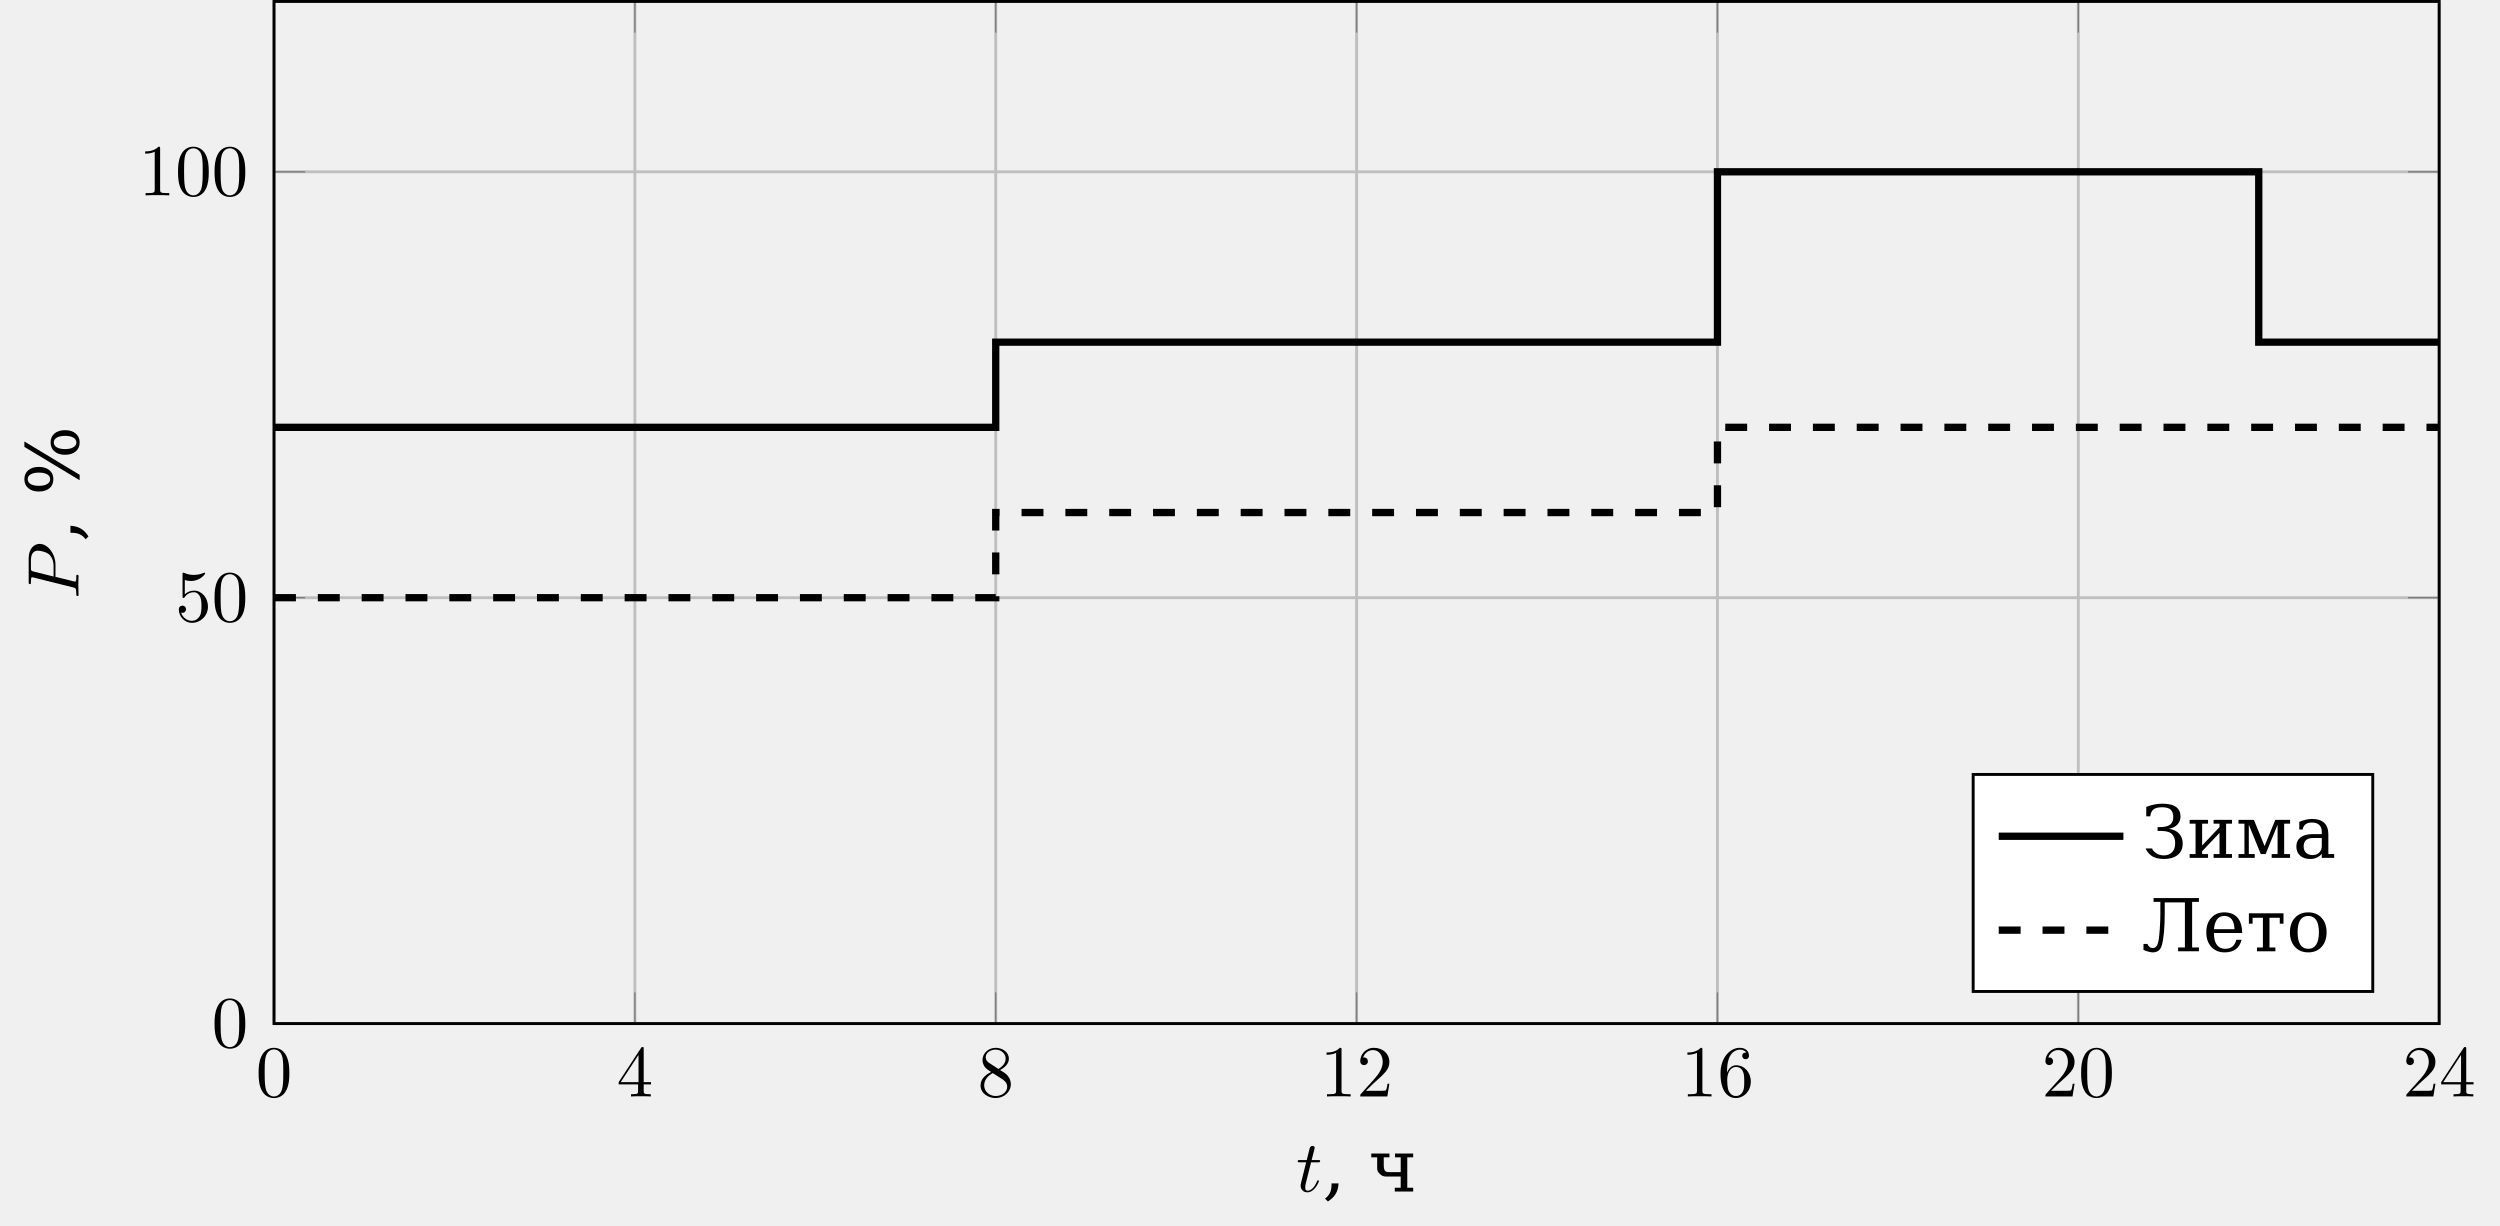
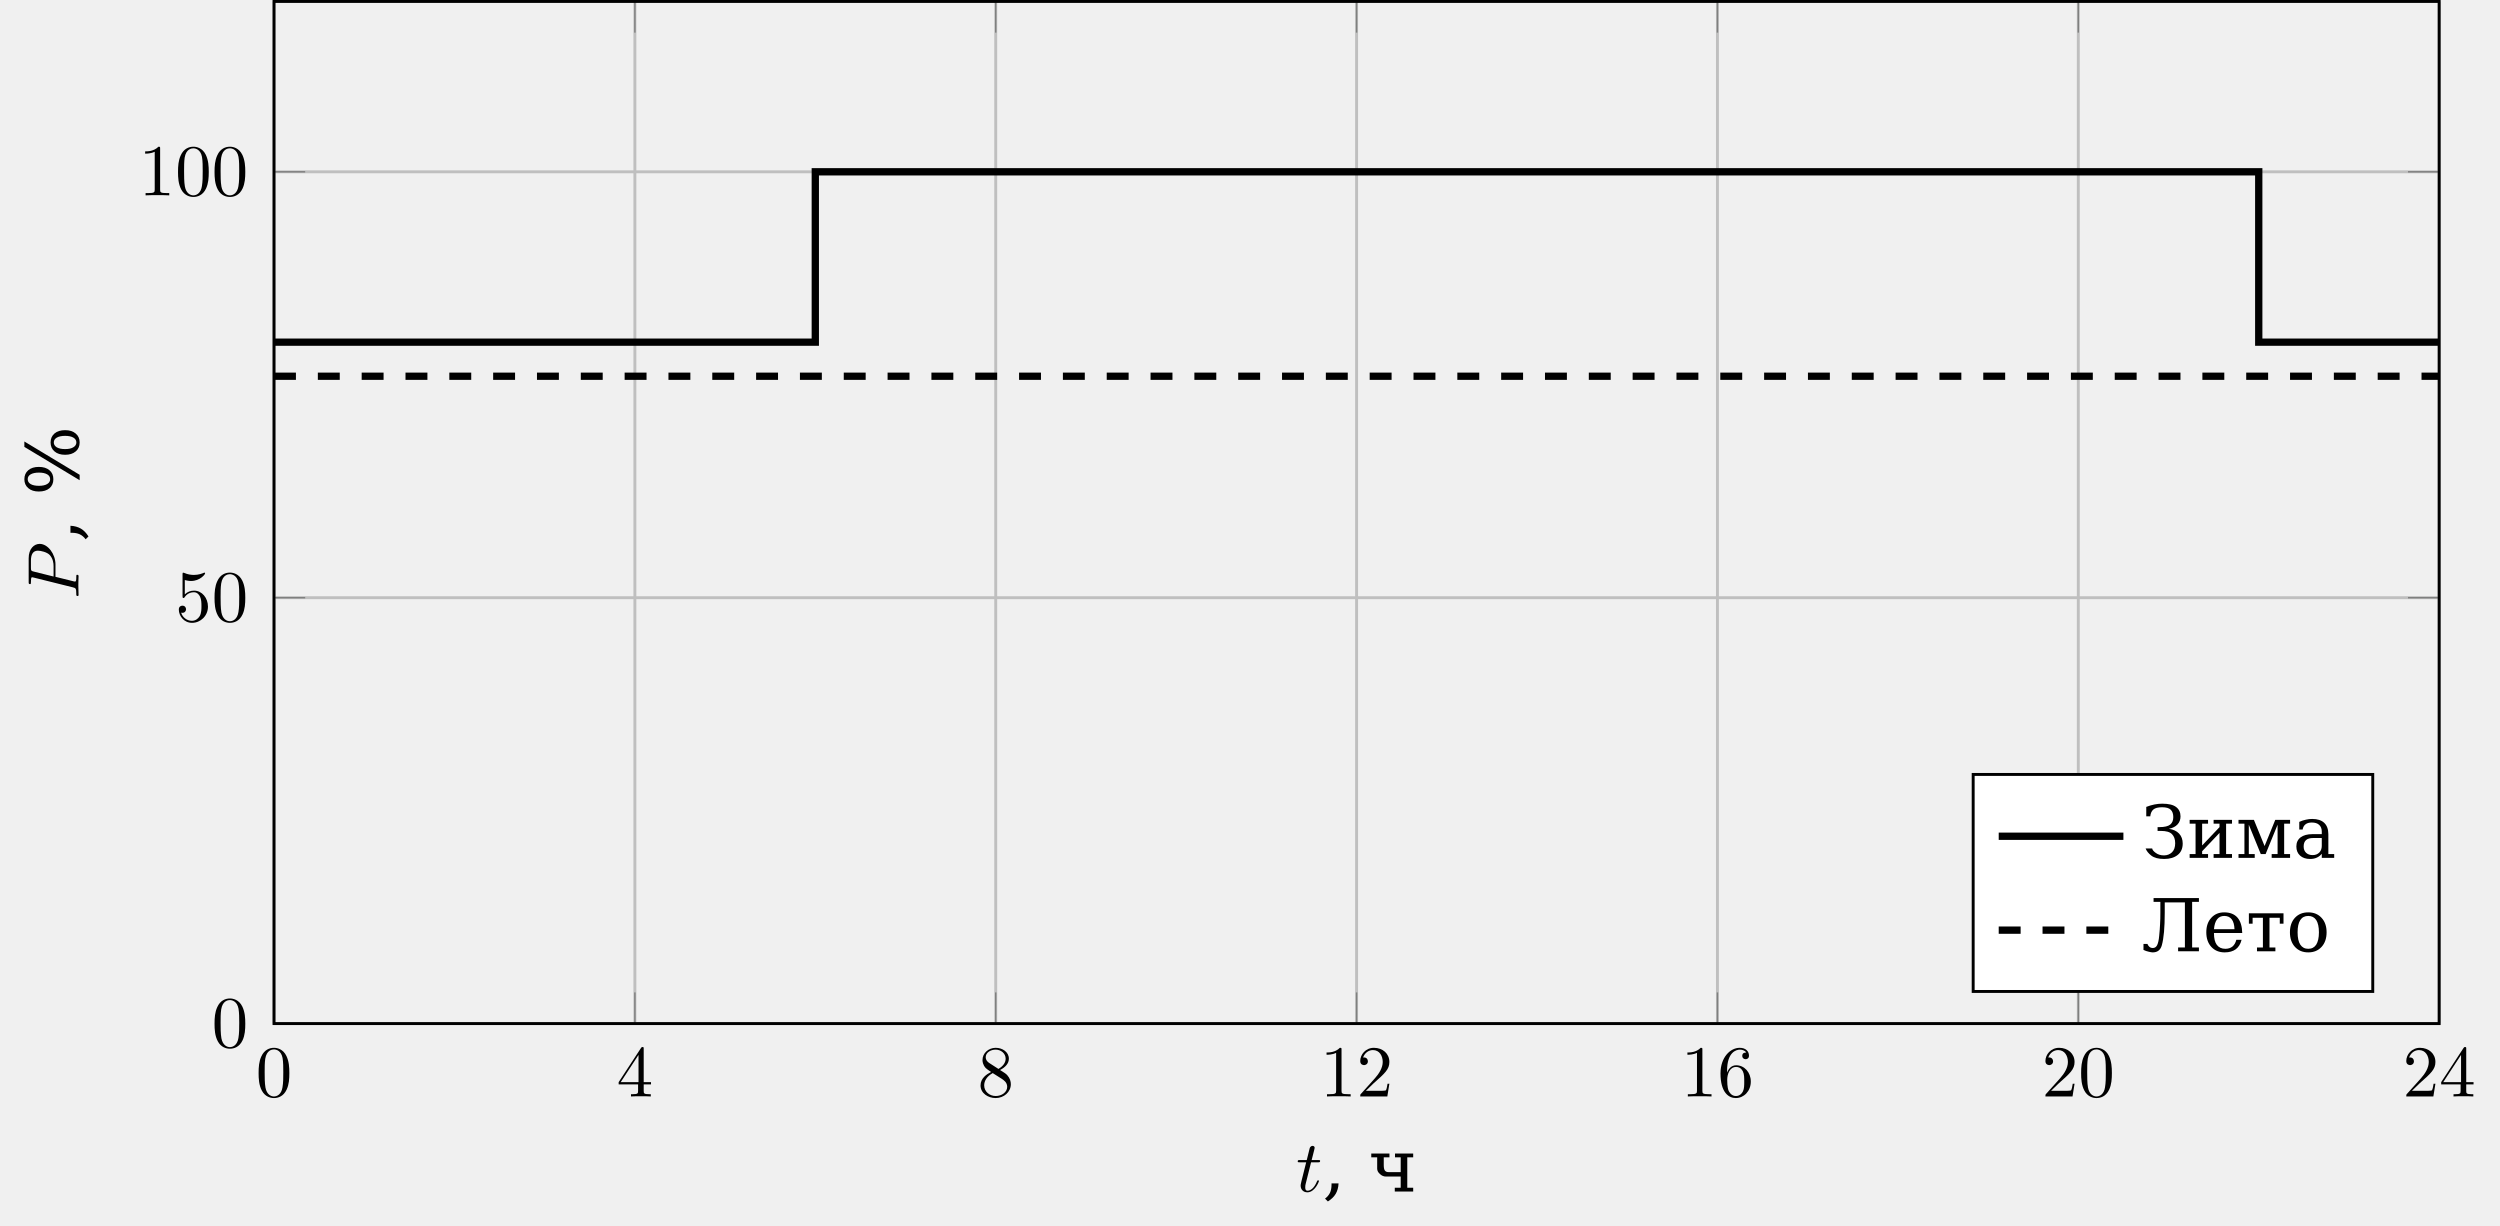
<svg xmlns="http://www.w3.org/2000/svg" xmlns:xlink="http://www.w3.org/1999/xlink" version="1.1" width="341.003" height="167.204" viewBox="0 0 341.003 167.204">
  <defs>
    <path id="font_1_1" d="M.46 .32C.46 .4 .455 .48 .42 .554 .374 .65 .292 .666 .25 .666 .19 .666 .117 .64 .076 .547 .044 .478 .039 .4 .039 .32 .039 .245 .043 .155 .084 .079 .127-.002 .2-.022 .249-.022 .303-.022 .379-.001 .423 .094 .455 .163 .46 .241 .46 .32M.249-0C.21-0 .151 .025 .133 .121 .122 .181 .122 .273 .122 .332 .122 .396 .122 .462 .13 .516 .149 .635 .224 .644 .249 .644 .282 .644 .348 .626 .367 .527 .377 .471 .377 .395 .377 .332 .377 .257 .377 .189 .366 .125 .351 .03 .294-0 .249-0Z" />
    <path id="font_1_4" d="M.294 .165V.078C.294 .042 .292 .031 .218 .031H.197V0C.238 .003 .29 .003 .332 .003 .374 .003 .427 .003 .468 0V.031H.447C.373 .031 .371 .042 .371 .078V.165H.471V.196H.371V.651C.371 .671 .371 .677 .355 .677 .346 .677 .343 .677 .335 .665L.028 .196V.165H.294M.3 .196H.056L.3 .569V.196Z" />
    <path id="font_1_7" d="M.163 .457C.117 .487 .113 .521 .113 .538 .113 .599 .178 .641 .249 .641 .322 .641 .386 .589 .386 .517 .386 .46 .347 .412 .287 .377L.163 .457M.309 .362C.381 .399 .43 .451 .43 .517 .43 .609 .341 .666 .25 .666 .15 .666 .069 .592 .069 .499 .069 .481 .071 .436 .113 .389 .124 .377 .161 .352 .186 .335 .128 .306 .042 .25 .042 .151 .042 .045 .144-.022 .249-.022 .362-.022 .457 .061 .457 .168 .457 .204 .446 .249 .408 .291 .389 .312 .373 .322 .309 .362M.209 .32 .332 .242C.36 .223 .407 .193 .407 .132 .407 .058 .332 .006 .25 .006 .164 .006 .092 .068 .092 .151 .092 .209 .124 .273 .209 .32Z" />
    <path id="font_1_2" d="M.294 .64C.294 .664 .294 .666 .271 .666 .209 .602 .121 .602 .089 .602V.571C.109 .571 .168 .571 .22 .597V.079C.22 .043 .217 .031 .127 .031H.095V0C.13 .003 .217 .003 .257 .003 .297 .003 .384 .003 .419 0V.031H.387C.297 .031 .294 .042 .294 .079V.64Z" />
    <path id="font_1_3" d="M.127 .077 .233 .18C.389 .318 .449 .372 .449 .472 .449 .586 .359 .666 .237 .666 .124 .666 .05 .574 .05 .485 .05 .429 .1 .429 .103 .429 .12 .429 .155 .441 .155 .482 .155 .508 .137 .534 .102 .534 .094 .534 .092 .534 .089 .533 .112 .598 .166 .635 .224 .635 .315 .635 .358 .554 .358 .472 .358 .392 .308 .313 .253 .251L.061 .037C.05 .026 .05 .024 .05 0H.421L.449 .174H.424C.419 .144 .412 .1 .402 .085 .395 .077 .329 .077 .307 .077H.127Z" />
    <path id="font_1_6" d="M.132 .328V.352C.132 .605 .256 .641 .307 .641 .331 .641 .373 .635 .395 .601 .38 .601 .34 .601 .34 .556 .34 .525 .364 .51 .386 .51 .402 .51 .432 .519 .432 .558 .432 .618 .388 .666 .305 .666 .177 .666 .042 .537 .042 .316 .042 .049 .158-.022 .251-.022 .362-.022 .457 .072 .457 .204 .457 .331 .368 .427 .257 .427 .189 .427 .152 .376 .132 .328M.251 .006C.188 .006 .158 .066 .152 .081 .134 .128 .134 .208 .134 .226 .134 .304 .166 .404 .256 .404 .272 .404 .318 .404 .349 .342 .367 .305 .367 .254 .367 .205 .367 .157 .367 .107 .35 .071 .32 .011 .274 .006 .251 .006Z" />
    <path id="font_1_5" d="M.449 .2C.449 .319 .367 .419 .259 .419 .211 .419 .168 .403 .132 .368V.564C.152 .558 .185 .551 .217 .551 .34 .551 .41 .642 .41 .655 .41 .661 .407 .666 .4 .666 .399 .666 .397 .666 .392 .663 .372 .654 .323 .634 .256 .634 .216 .634 .17 .641 .123 .662 .115 .665 .113 .665 .111 .665 .101 .665 .101 .657 .101 .641V.344C.101 .326 .101 .318 .115 .318 .122 .318 .124 .321 .128 .327 .139 .343 .176 .397 .257 .397 .309 .397 .334 .351 .342 .333 .358 .296 .36 .257 .36 .207 .36 .172 .36 .112 .336 .07 .312 .031 .275 .006 .229 .006 .156 .006 .099 .058 .082 .117 .085 .116 .088 .115 .099 .115 .132 .115 .149 .14 .149 .164 .149 .188 .132 .213 .099 .213 .085 .213 .05 .206 .05 .16 .05 .074 .119-.022 .231-.022 .347-.022 .449 .073 .449 .2Z" />
    <clipPath id="clip_2">
      <path transform="matrix(1,0,0,-1,37.376,139.618)" d="M0 0H295.329V139.421H0Z" />
    </clipPath>
-     <path id="font_3_4" d="M.206 .4H.3C.32 .4 .33 .4 .33 .42 .33 .431 .32 .431 .302 .431H.214C.25 .572 .255 .592 .255 .598 .255 .615 .243 .625 .226 .625 .223 .625 .195 .624 .186 .589L.147 .431H.053C.033 .431 .023 .431 .023 .412 .023 .4 .031 .4 .051 .4H.139C.067 .116 .063 .099 .063 .081 .063 .027 .101-.011 .155-.011 .257-.011 .314 .135 .314 .143 .314 .153 .306 .153 .302 .153 .293 .153 .292 .15 .287 .139 .244 .035 .191 .011 .157 .011 .136 .011 .126 .024 .126 .057 .126 .081 .128 .088 .132 .105L.206 .4Z" />
+     <path id="font_3_5" d="M.206 .4H.3C.32 .4 .33 .4 .33 .42 .33 .431 .32 .431 .302 .431H.214C.25 .572 .255 .592 .255 .598 .255 .615 .243 .625 .226 .625 .223 .625 .195 .624 .186 .589L.147 .431H.053C.033 .431 .023 .431 .023 .412 .023 .4 .031 .4 .051 .4H.139C.067 .116 .063 .099 .063 .081 .063 .027 .101-.011 .155-.011 .257-.011 .314 .135 .314 .143 .314 .153 .306 .153 .302 .153 .293 .153 .292 .15 .287 .139 .244 .035 .191 .011 .157 .011 .136 .011 .126 .024 .126 .057 .126 .081 .128 .088 .132 .105L.206 .4Z" />
    <path id="font_4_15" d="M.036-.097C.067-.074 .089-.048 .104-.017 .118 .013 .125 .05 .125 .093V.111H.221C.219 .056 .205 .008 .182-.032 .158-.072 .123-.106 .075-.136L.036-.097Z" />
    <path id="font_4_946" d="M.608 .52V.468H.527V.052H.608V0H.356V.052H.437V.205H.235C.204 .205 .177 .217 .152 .24 .128 .262 .115 .286 .115 .312V.468H.034V.52H.283V.468H.205V.361C.205 .323 .211 .298 .222 .285 .233 .272 .249 .266 .268 .266H.437V.468H.359V.52H.608Z" />
    <path id="font_3_2" d="M.303 .316H.473C.615 .316 .754 .42 .754 .532 .754 .609 .688 .683 .557 .683H.233C.214 .683 .203 .683 .203 .664 .203 .652 .212 .652 .232 .652 .245 .652 .263 .651 .275 .65 .291 .648 .297 .645 .297 .634 .297 .63 .296 .627 .293 .615L.159 .078C.149 .039 .147 .031 .068 .031 .051 .031 .04 .031 .04 .012 .04 0 .052 0 .055 0 .083 0 .154 .003 .182 .003 .203 .003 .225 .002 .246 .002 .268 .002 .29 0 .311 0 .318 0 .331 0 .331 .02 .331 .031 .322 .031 .303 .031 .266 .031 .238 .031 .238 .049 .238 .055 .24 .06 .241 .066L.303 .316M.375 .614C.384 .649 .386 .652 .429 .652H.525C.608 .652 .661 .625 .661 .556 .661 .517 .641 .431 .602 .395 .552 .35 .492 .342 .448 .342H.307L.375 .614Z" />
    <path id="font_4_8" d="M.224 .696C.195 .696 .173 .683 .157 .656 .141 .629 .133 .591 .133 .542 .133 .495 .141 .457 .157 .43 .174 .402 .196 .389 .224 .389 .252 .389 .274 .402 .29 .429 .306 .457 .314 .494 .314 .542 .314 .591 .306 .628 .29 .656 .274 .683 .252 .696 .224 .696M.727 .339C.699 .339 .677 .325 .66 .298 .644 .27 .636 .232 .636 .184 .636 .136 .644 .098 .661 .071 .677 .044 .699 .03 .727 .03 .755 .03 .777 .044 .793 .071 .809 .098 .817 .136 .817 .184 .817 .232 .809 .27 .793 .298 .777 .325 .755 .339 .727 .339M.727 .383C.778 .383 .819 .365 .85 .329 .88 .293 .895 .245 .895 .184 .895 .123 .88 .075 .849 .039 .819 .003 .778-.015 .727-.015 .675-.015 .634 .003 .604 .039 .573 .075 .558 .123 .558 .184 .558 .245 .573 .294 .604 .329 .634 .365 .675 .383 .727 .383M.666 .742H.74L.284-.015H.21L.666 .742M.223 .742C.275 .742 .316 .724 .346 .689 .377 .653 .392 .605 .392 .544 .392 .482 .377 .434 .346 .398 .316 .362 .275 .345 .223 .345 .171 .345 .13 .363 .1 .398 .07 .434 .055 .482 .055 .544 .055 .604 .07 .653 .101 .688 .131 .724 .172 .742 .223 .742Z" />
    <path id="font_4_898" d="M.063 .698C.141 .728 .213 .742 .281 .742 .368 .742 .432 .727 .472 .696 .512 .665 .532 .623 .532 .568 .532 .524 .518 .487 .491 .458 .463 .428 .424 .408 .373 .398 .433 .389 .479 .368 .512 .333 .545 .298 .562 .252 .562 .197 .562 .128 .539 .076 .493 .04 .448 .004 .386-.015 .308-.015 .229-.015 .171 .001 .132 .031 .092 .062 .067 .095 .054 .129H.144C.146 .11 .163 .09 .193 .068 .224 .045 .261 .034 .306 .034 .35 .034 .387 .049 .416 .077 .445 .106 .459 .147 .459 .201 .459 .255 .444 .296 .415 .325 .386 .355 .335 .369 .264 .369H.218V.421H.242C.313 .421 .363 .433 .391 .456 .419 .479 .433 .513 .433 .558 .433 .603 .421 .637 .398 .659 .375 .682 .335 .693 .28 .693 .224 .693 .185 .683 .16 .662 .136 .641 .122 .61 .118 .569H.063V.698Z" />
    <path id="font_4_931" d="M.034 0V.052H.115V.468H.034V.52H.286V.468H.205V.17L.443 .421V.468H.362V.52H.614V.468H.533V.052H.614V0H.362V.052H.443V.342L.205 .091V.052H.286V0H.034Z" />
    <path id="font_4_935" d="M.036 0V.052H.117V.468H.036V.52H.247L.393 .162 .539 .52H.742V.468H.661V.052H.742V0H.49V.052H.571V.454L.407 .052H.341L.177 .454V.052H.258V0H.036Z" />
    <path id="font_4_923" d="M.398 .163V.272H.282C.238 .272 .204 .263 .183 .244 .161 .225 .15 .195 .15 .156 .15 .119 .161 .091 .183 .07 .205 .049 .235 .038 .273 .038 .31 .038 .341 .05 .364 .073 .386 .096 .398 .126 .398 .163M.488 .324V.052H.568V0H.398V.056C.378 .032 .355 .014 .329 .003 .303-.009 .273-.015 .238-.015 .18-.015 .134 .001 .101 .031 .067 .062 .05 .103 .05 .156 .05 .209 .069 .251 .108 .281 .147 .31 .201 .325 .272 .325H.398V.361C.398 .4 .386 .43 .362 .452 .338 .474 .305 .484 .261 .484 .225 .484 .197 .476 .176 .46 .155 .444 .141 .42 .136 .388H.09V.493C.121 .507 .151 .517 .181 .523 .21 .53 .239 .533 .267 .533 .339 .533 .394 .515 .431 .48 .469 .444 .488 .392 .488 .324Z" />
    <path id="font_4_902" d="M.592 .052V.669H.316V.527C.316 .327 .303 .179 .276 .082 .258 .018 .217-.015 .152-.015 .139-.015 .121-.012 .097-.006 .073-.001 .049 .007 .025 .019V.101H.081C.081 .091 .088 .08 .101 .066 .114 .052 .131 .045 .153 .045 .179 .045 .199 .058 .212 .084 .225 .111 .235 .153 .24 .212 .246 .271 .25 .324 .252 .372 .255 .42 .256 .472 .256 .527V.677H.163V.729H.784V.677H.691V.052H.784V0H.499V.052H.592Z" />
    <path id="font_4_928" d="M.542 .25H.155V.246C.155 .176 .168 .123 .194 .088 .221 .052 .26 .034 .311 .034 .35 .034 .383 .045 .408 .065 .433 .086 .451 .117 .461 .157H.533C.519 .1 .492 .057 .454 .028 .415-0 .365-.015 .302-.015 .226-.015 .165 .01 .119 .06 .073 .11 .05 .177 .05 .26 .05 .342 .072 .408 .118 .458 .163 .508 .222 .533 .296 .533 .374 .533 .435 .509 .477 .461 .519 .412 .54 .342 .542 .25M.436 .302C.434 .362 .421 .408 .398 .438 .374 .469 .34 .484 .296 .484 .255 .484 .222 .469 .198 .438 .174 .407 .16 .362 .155 .302H.436Z" />
    <path id="font_4_941" d="M.515 .52V.378H.464V.459H.323V.052H.404V0H.152V.052H.233V.459H.092V.378H.041V.52H.515Z" />
    <path id="font_4_937" d="M.301 .034C.349 .034 .385 .053 .41 .091 .434 .129 .447 .185 .447 .26 .447 .334 .434 .39 .41 .428 .385 .465 .349 .484 .301 .484 .253 .484 .216 .465 .192 .428 .167 .39 .155 .334 .155 .26 .155 .185 .167 .129 .192 .091 .217 .053 .253 .034 .301 .034M.301-.015C.225-.015 .165 .01 .119 .06 .073 .11 .05 .177 .05 .26 .05 .342 .073 .409 .118 .458 .164 .508 .225 .533 .301 .533 .377 .533 .437 .508 .483 .458 .529 .409 .552 .342 .552 .26 .552 .177 .529 .11 .483 .06 .437 .01 .377-.015 .301-.015Z" />
  </defs>
  <path transform="matrix(1,0,0,-1,37.376,139.618)" stroke-width=".399" stroke-linecap="butt" stroke-miterlimit="10" stroke-linejoin="miter" fill="none" stroke="#bfbfbf" d="M0 0V139.421M49.222 0V139.421M98.443 0V139.421M147.665 0V139.421M196.886 0V139.421M246.108 0V139.421M295.329 0V139.421" />
  <path transform="matrix(1,0,0,-1,37.376,139.618)" stroke-width=".399" stroke-linecap="butt" stroke-miterlimit="10" stroke-linejoin="miter" fill="none" stroke="#bfbfbf" d="M0 0H295.329M0 58.092H295.329M0 116.184H295.329" />
  <path transform="matrix(1,0,0,-1,37.376,139.618)" stroke-width=".199" stroke-linecap="butt" stroke-miterlimit="10" stroke-linejoin="miter" fill="none" stroke="#7f807f" d="M0 0V4.253M49.222 0V4.253M98.443 0V4.253M147.665 0V4.253M196.886 0V4.253M246.108 0V4.253M295.329 0V4.253M0 139.421V135.168M49.222 139.421V135.168M98.443 139.421V135.168M147.665 139.421V135.168M196.886 139.421V135.168M246.108 139.421V135.168M295.329 139.421V135.168" />
  <path transform="matrix(1,0,0,-1,37.376,139.618)" stroke-width=".199" stroke-linecap="butt" stroke-miterlimit="10" stroke-linejoin="miter" fill="none" stroke="#7f807f" d="M0 0H4.253M0 58.092H4.253M0 116.184H4.253M295.329 0H291.077M295.329 58.092H291.077M295.329 116.184H291.077" />
  <path transform="matrix(1,0,0,-1,37.376,139.618)" stroke-width=".399" stroke-linecap="butt" stroke-miterlimit="10" stroke-linejoin="miter" fill="none" stroke="#000000" d="M0 0V139.421H295.329V0H0Z" />
  <use data-text="0" xlink:href="#font_1_1" transform="matrix(9.96264,0,0,-9.96264,34.885,149.558)" />
  <use data-text="4" xlink:href="#font_1_4" transform="matrix(9.96264,0,0,-9.96264,84.106,149.558)" />
  <use data-text="8" xlink:href="#font_1_7" transform="matrix(9.96264,0,0,-9.96264,133.327,149.558)" />
  <use data-text="1" xlink:href="#font_1_2" transform="matrix(9.96264,0,0,-9.96264,180.057,149.558)" />
  <use data-text="2" xlink:href="#font_1_3" transform="matrix(9.96264,0,0,-9.96264,185.0383,149.558)" />
  <use data-text="1" xlink:href="#font_1_2" transform="matrix(9.96264,0,0,-9.96264,229.278,149.558)" />
  <use data-text="6" xlink:href="#font_1_6" transform="matrix(9.96264,0,0,-9.96264,234.2593,149.558)" />
  <use data-text="2" xlink:href="#font_1_3" transform="matrix(9.96264,0,0,-9.96264,278.499,149.558)" />
  <use data-text="0" xlink:href="#font_1_1" transform="matrix(9.96264,0,0,-9.96264,283.4803,149.558)" />
  <use data-text="2" xlink:href="#font_1_3" transform="matrix(9.96264,0,0,-9.96264,327.72,149.558)" />
  <use data-text="4" xlink:href="#font_1_4" transform="matrix(9.96264,0,0,-9.96264,332.7013,149.558)" />
  <use data-text="0" xlink:href="#font_1_1" transform="matrix(9.96264,0,0,-9.96264,28.875,142.828)" />
  <use data-text="5" xlink:href="#font_1_5" transform="matrix(9.96264,0,0,-9.96264,23.893,84.73701)" />
  <use data-text="0" xlink:href="#font_1_1" transform="matrix(9.96264,0,0,-9.96264,28.87432,84.73701)" />
  <use data-text="1" xlink:href="#font_1_2" transform="matrix(9.96264,0,0,-9.96264,18.912,26.646)" />
  <use data-text="0" xlink:href="#font_1_1" transform="matrix(9.96264,0,0,-9.96264,23.89332,26.646)" />
  <use data-text="0" xlink:href="#font_1_1" transform="matrix(9.96264,0,0,-9.96264,28.87464,26.646)" />
  <g clip-path="url(#clip_2)">
-     <path transform="matrix(1,0,0,-1,37.376,139.618)" stroke-width=".996" stroke-linecap="butt" stroke-miterlimit="10" stroke-linejoin="miter" fill="none" stroke="#000000" d="M0 81.329H24.611 49.222 73.832 98.443V92.947H123.054 147.665 172.276 196.887V116.184H221.497 246.108 270.719V92.947H295.33" />
-     <path transform="matrix(1,0,0,-1,37.376,139.618)" stroke-width=".996" stroke-linecap="butt" stroke-dasharray="2.989,2.989" stroke-miterlimit="10" stroke-linejoin="miter" fill="none" stroke="#000000" d="M0 58.092H24.611 49.222 73.832 98.443V69.71H123.054 147.665 172.276 196.887V81.329H221.497 246.108 270.719 295.33" />
+     <path transform="matrix(1,0,0,-1,37.376,139.618)" stroke-width=".996" stroke-linecap="butt" stroke-miterlimit="10" stroke-linejoin="miter" fill="none" stroke="#000000" d="M0 92.947H24.611 49.222 73.832V116.184H98.443 123.054 147.665 172.276 196.887 221.497 246.108 270.719V92.947H295.33" />
+     <path transform="matrix(1,0,0,-1,37.376,139.618)" stroke-width=".996" stroke-linecap="butt" stroke-dasharray="2.989,2.989" stroke-miterlimit="10" stroke-linejoin="miter" fill="none" stroke="#000000" d="M0 88.3H24.611 49.222 73.832 98.443 123.054 147.665 172.276 196.887 221.497 246.108 270.719 295.33" />
  </g>
-   <use data-text="t" xlink:href="#font_3_4" transform="matrix(9.96264,0,0,-9.96264,176.78,162.526)" />
+   <use data-text="t" xlink:href="#font_3_5" transform="matrix(9.96264,0,0,-9.96264,176.78,162.526)" />
  <use data-text="," xlink:href="#font_4_15" transform="matrix(9.96264,0,0,-9.96264,180.377,162.526)" />
  <use data-text="ч" xlink:href="#font_4_946" transform="matrix(9.96264,0,0,-9.96264,186.7033,162.526)" />
  <use data-text="P" xlink:href="#font_3_2" transform="matrix(0,-9.96264,-9.96264,-0,10.715,81.698)" />
  <use data-text="," xlink:href="#font_4_15" transform="matrix(0,-9.96264,-9.96264,-0,10.715,73.91799)" />
  <use data-text="%" xlink:href="#font_4_8" transform="matrix(0,-9.96264,-9.96264,-0,10.715,67.59172)" />
  <path transform="matrix(1,0,0,-1,37.376,139.618)" d="M231.767 4.382H286.271V33.983H231.767Z" fill="#ffffff" />
  <path transform="matrix(1,0,0,-1,37.376,139.618)" stroke-width=".399" stroke-linecap="butt" stroke-miterlimit="10" stroke-linejoin="miter" fill="none" stroke="#000000" d="M231.767 4.382H286.271V33.983H231.767Z" />
  <path transform="matrix(1,0,0,-1,272.627,114.065)" stroke-width=".996" stroke-linecap="butt" stroke-miterlimit="10" stroke-linejoin="miter" fill="none" stroke="#000000" d="M0 0H8.504 17.008" />
  <use data-text="З" xlink:href="#font_4_898" transform="matrix(9.96264,0,0,-9.96264,292.125,117.015)" />
  <use data-text="и" xlink:href="#font_4_931" transform="matrix(9.96264,0,0,-9.96264,298.3317,117.015)" />
  <use data-text="м" xlink:href="#font_4_935" transform="matrix(9.96264,0,0,-9.96264,304.9768,117.015)" />
  <use data-text="а" xlink:href="#font_4_923" transform="matrix(9.96264,0,0,-9.96264,312.7278,117.015)" />
  <path transform="matrix(1,0,0,-1,272.627,126.873)" stroke-width=".996" stroke-linecap="butt" stroke-dasharray="2.989,2.989" stroke-miterlimit="10" stroke-linejoin="miter" fill="none" stroke="#000000" d="M0 0H8.504 17.008" />
  <use data-text="Л" xlink:href="#font_4_902" transform="matrix(9.96264,0,0,-9.96264,292.125,129.757)" />
  <use data-text="е" xlink:href="#font_4_928" transform="matrix(9.96264,0,0,-9.96264,300.4438,129.757)" />
  <use data-text="т" xlink:href="#font_4_941" transform="matrix(9.96264,0,0,-9.96264,306.3417,129.757)" />
  <use data-text="о" xlink:href="#font_4_937" transform="matrix(9.96264,0,0,-9.96264,311.851,129.757)" />
</svg>
